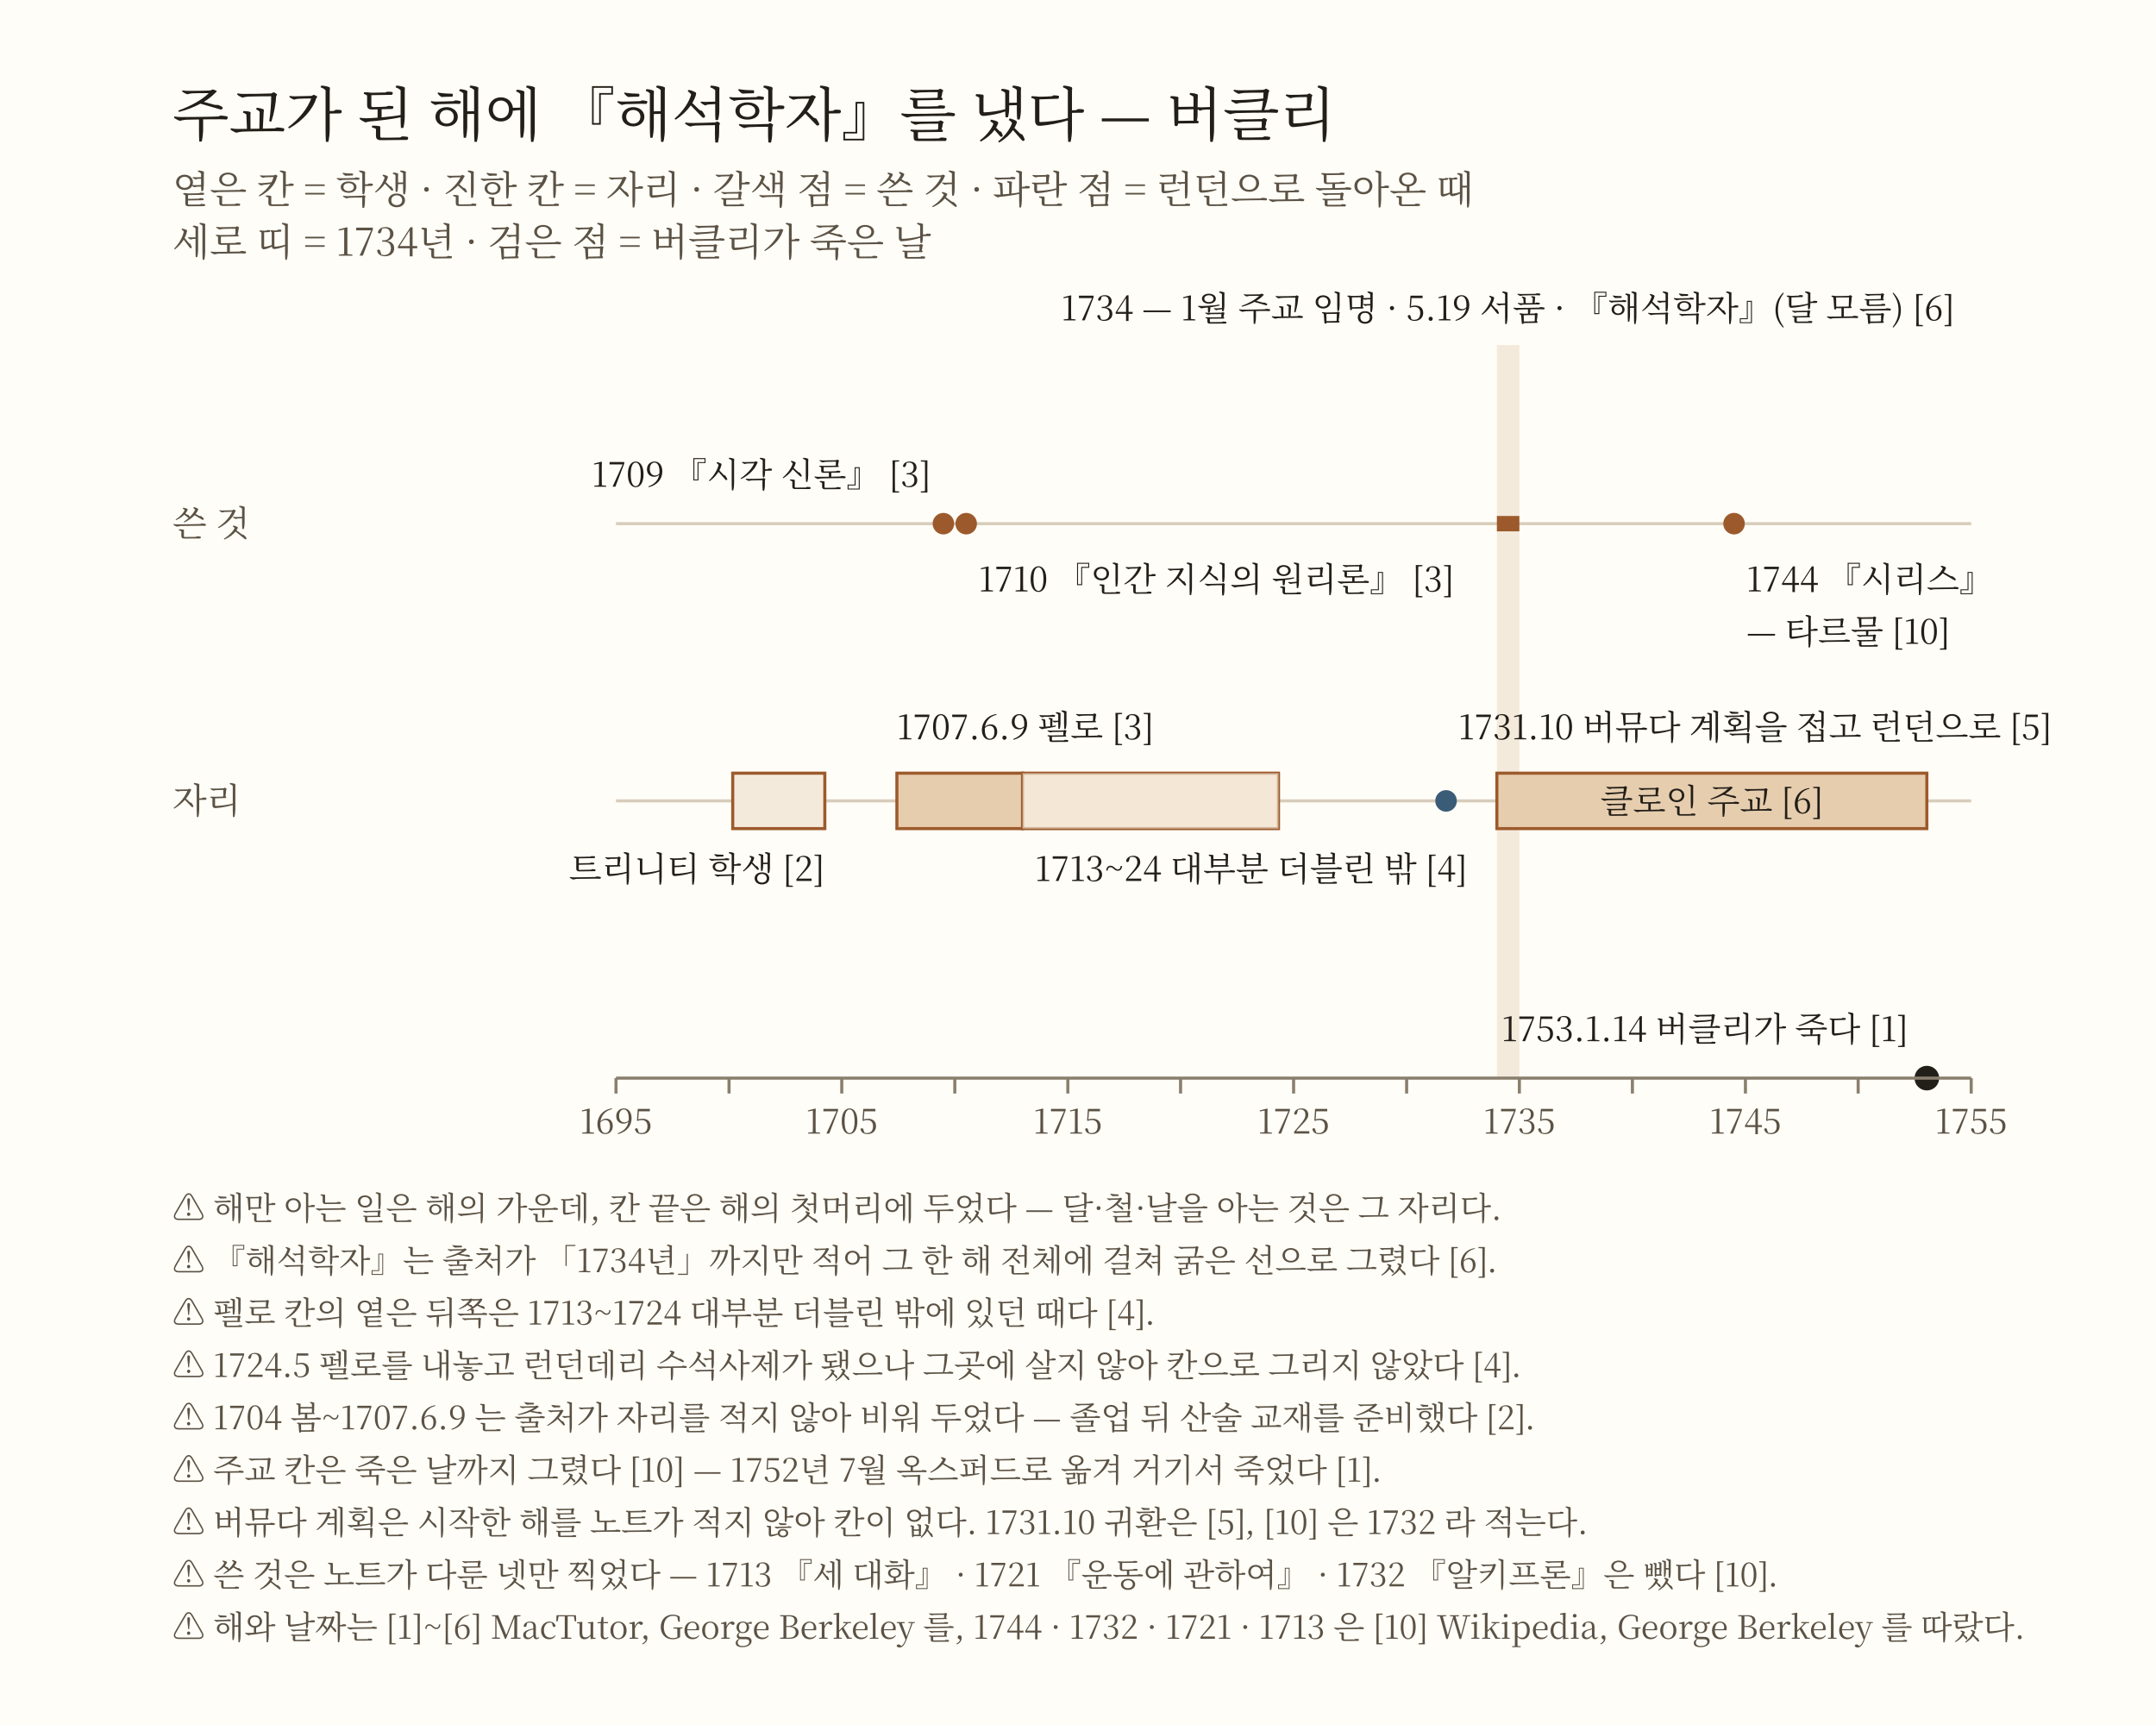
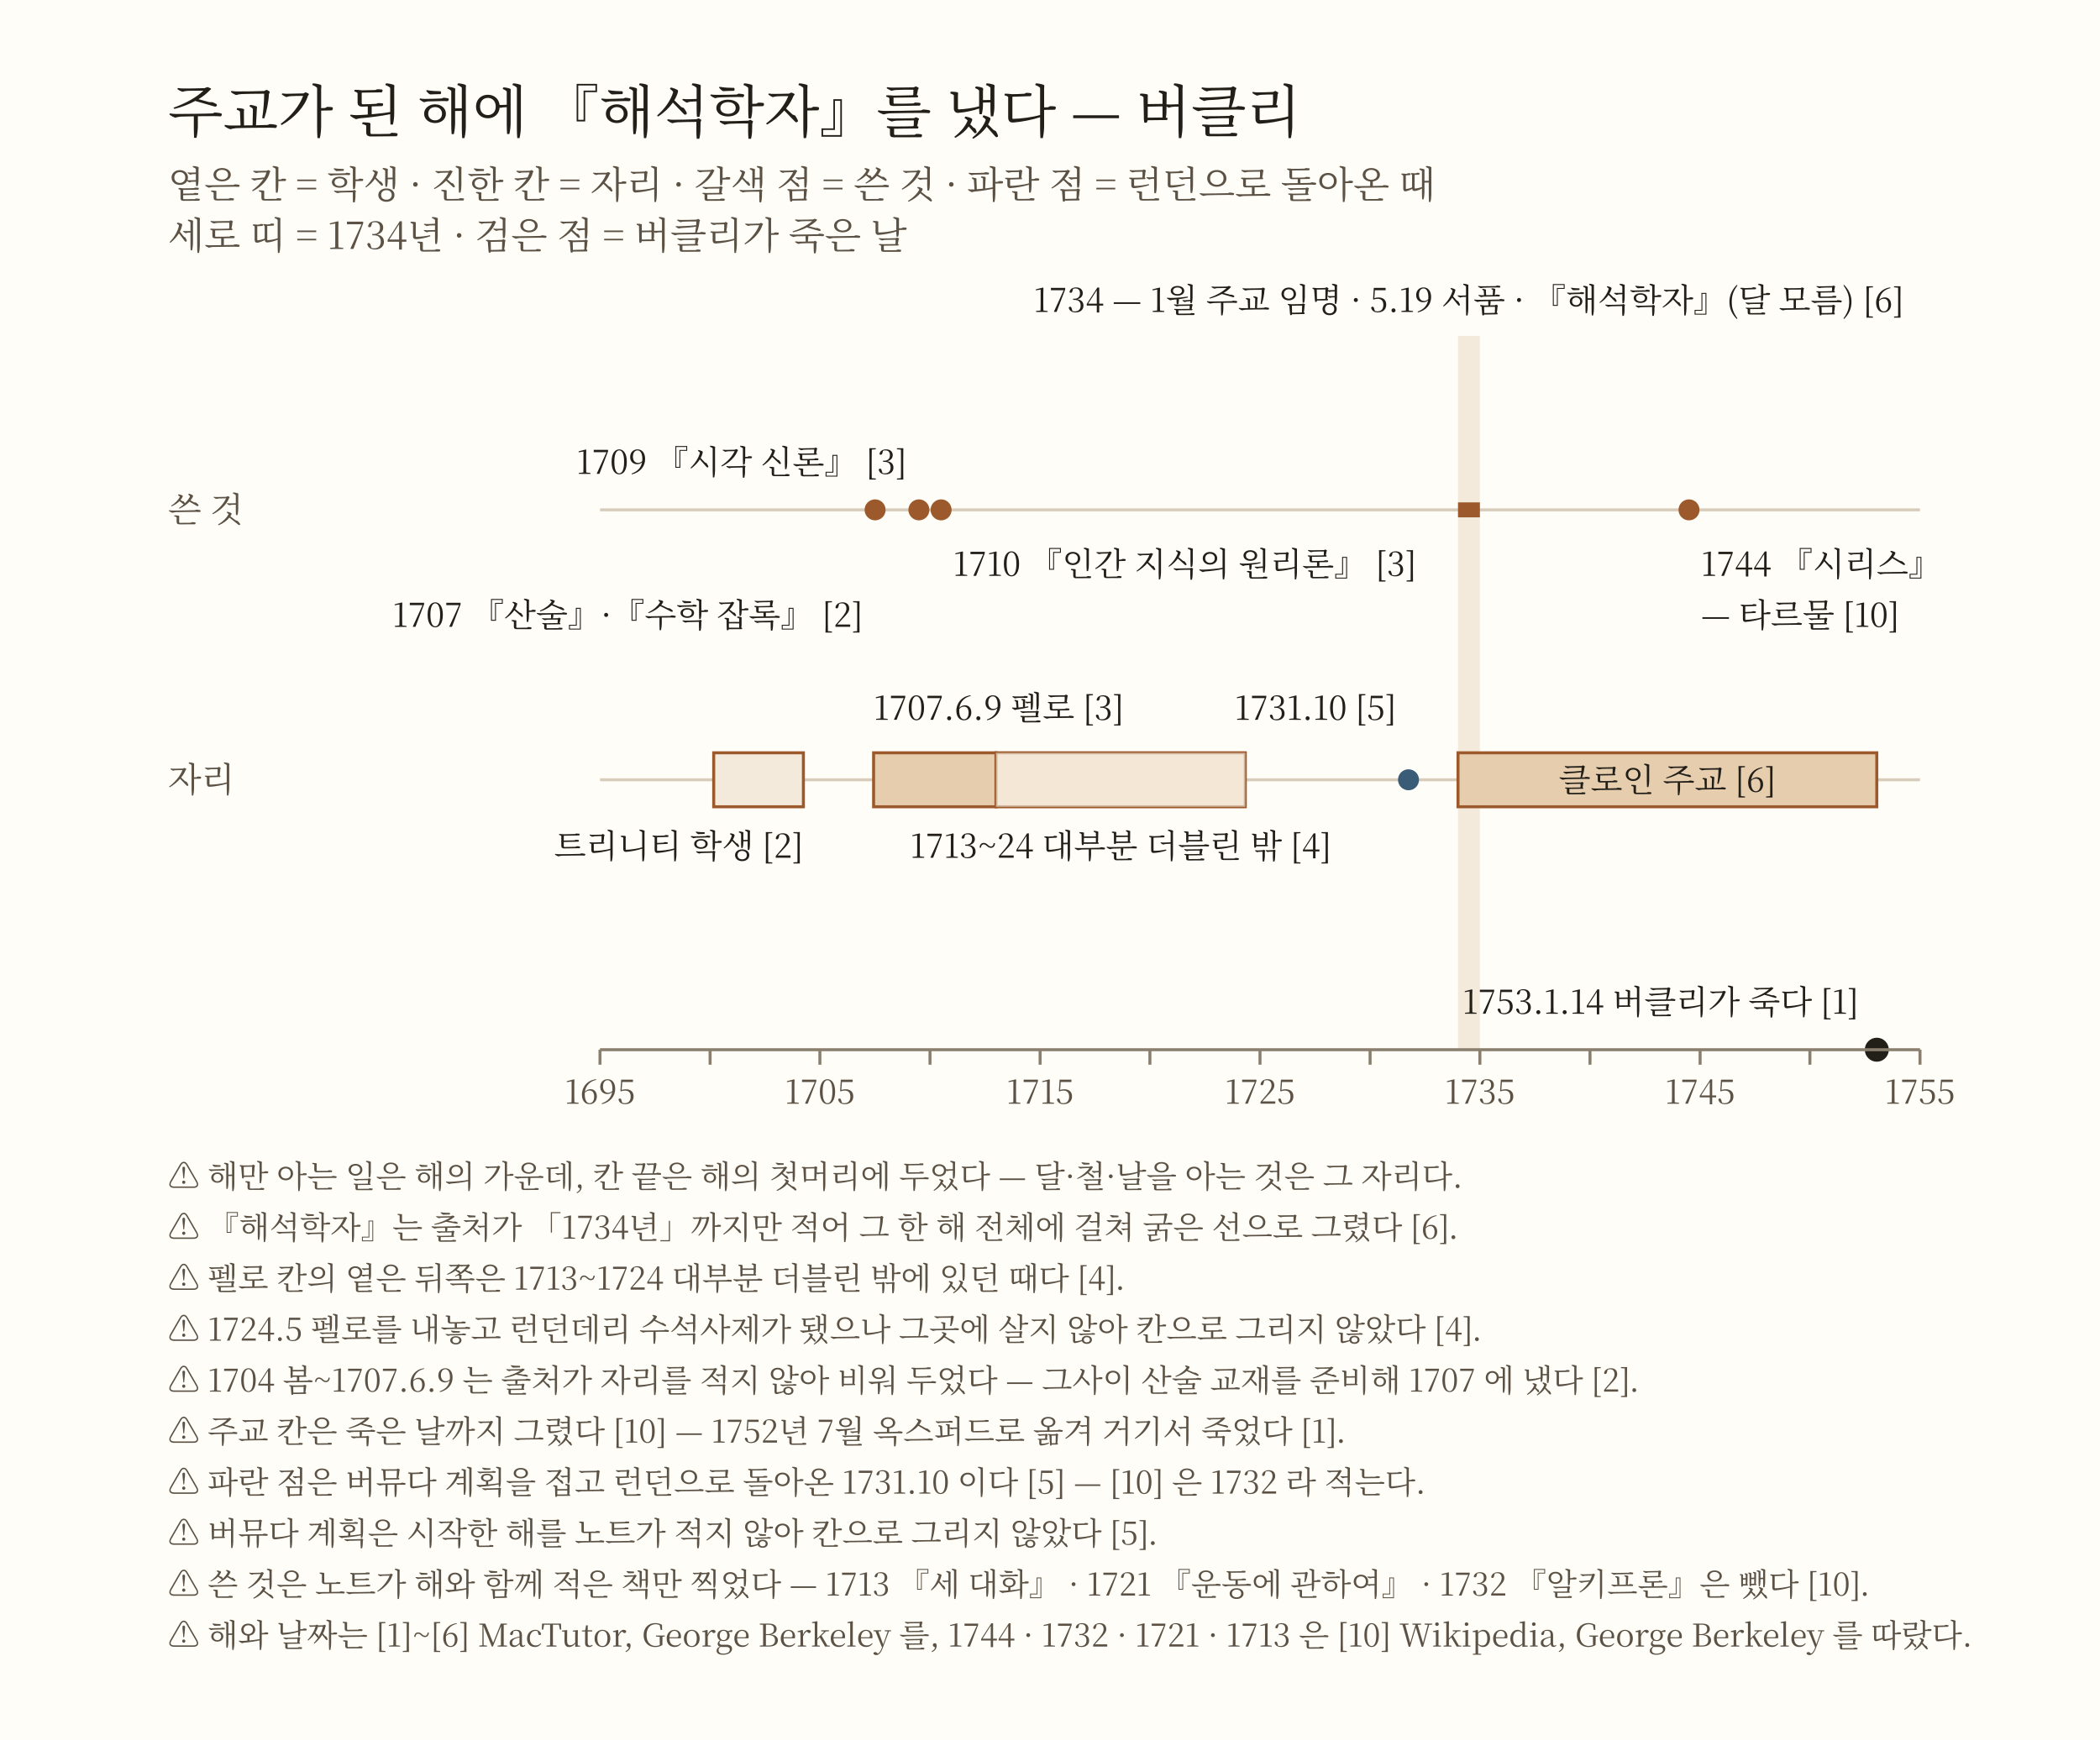
- <svg xmlns="http://www.w3.org/2000/svg" viewBox="0 0 700 560" width="700" height="560" role="img" aria-label="그림 위쪽에 「주교가 된 해에 『해석학자』를 냈다 — 버클리」라는 표제가 있고 그 아래에 두 줄로 옅은 칸은 학생, 진한 칸은 자리, 갈색 점은 쓴 것, 파란 점은 런던으로 돌아온 때, 세로 띠는 1734년, 검은 점은 버클리가 죽은 날이라는 부호표가 있다. 가로축은 1695년부터 1755년까지 다섯 해마다 눈금이 있고 열 해마다 숫자가 적혀 있다. 줄이 둘 있고 줄 이름은 왼쪽 끝에 쓴 것, 자리라고 적혀 있다. 1734년 한 해 너비의 옅은 세로 띠가 두 줄을 위아래로 지나고, 띠 위에 1734, 1월 주교 임명, 5.19 서품, 해석학자(달 모름)라고 적혀 있다. 쓴 것 줄에는 갈색 점이 셋 있다. 1709년 점 왼쪽 위에 1709 시각 신론, 1710년 점 오른쪽 아래에 1710 인간 지식의 원리론, 1744년 점 오른쪽 아래에 두 줄로 1744 시리스, 타르물이라고 적혀 있다. 1734년 띠 안에는 쓴 것 줄 위에 굵은 갈색 선이 그 한 해에 걸쳐 있다. 자리 줄에는 칸이 셋 있다. 1700년 3월부터 1704년 봄까지 옅은 칸이 있고 그 아래 왼쪽에 트리니티 학생이라고 적혀 있다. 1707년 6월 9일부터 1724년 5월까지 진한 칸이 있는데 1713년부터 뒤쪽은 옅게 덮여 있고, 칸 시작 위에 1707.6.9 펠로, 옅은 부분 아래에 1713~24 대부분 더블린 밖이라고 적혀 있다. 1734년부터 1753년 1월 14일까지 진한 칸이 있고 칸 안에 클로인 주교라고 적혀 있다. 자리 줄 1731년 10월 자리에 파란 점이 있고 그 오른쪽 위에 1731.10 버뮤다 계획을 접고 런던으로라고 적혀 있다. 가로축 위 1753년 1월 14일 자리에 검은 점이 있고 그 왼쪽 위에 1753.1.14 버클리가 죽다라고 적혀 있다. 아래에 단서가 아홉 줄 있다. 첫째, 해만 아는 일은 해의 가운데, 칸 끝은 해의 첫머리에 두었고 달, 철, 날을 아는 것은 그 자리다. 둘째, 해석학자는 출처가 1734년까지만 적어 그 한 해 전체에 걸쳐 굵은 선으로 그렸다. 셋째, 펠로 칸의 옅은 뒤쪽은 1713~1724 대부분 더블린 밖에 있던 때다. 넷째, 1724.5 펠로를 내놓고 런던데리 수석사제가 됐으나 그곳에 살지 않아 칸으로 그리지 않았다. 다섯째, 1704 봄부터 1707.6.9 까지는 출처가 자리를 적지 않아 비워 두었고, 졸업 뒤 산술 교재를 준비했다. 여섯째, 주교 칸은 죽은 날까지 그렸고 1752년 7월 옥스퍼드로 옮겨 거기서 죽었다. 일곱째, 버뮤다 계획은 시작한 해를 노트가 적지 않아 칸이 없고, 1731.10 귀환은 5번을 따랐으며 10번은 1732 라 적는다. 여덟째, 쓴 것은 노트가 다룬 넷만 찍었고 1713 세 대화, 1721 운동에 관하여, 1732 알키프론은 뺐다. 아홉째, 해와 날짜는 1번부터 6번까지 MacTutor, George Berkeley 를, 1744, 1732, 1721, 1713 은 10번 Wikipedia, George Berkeley 를 따랐다">
+ <svg xmlns="http://www.w3.org/2000/svg" viewBox="0 0 700 580" width="700" height="580" role="img" aria-label="그림 위쪽에 「주교가 된 해에 『해석학자』를 냈다 — 버클리」라는 표제가 있고 그 아래에 두 줄로 옅은 칸은 학생, 진한 칸은 자리, 갈색 점은 쓴 것, 파란 점은 런던으로 돌아온 때, 세로 띠는 1734년, 검은 점은 버클리가 죽은 날이라는 부호표가 있다. 가로축은 1695년부터 1755년까지 다섯 해마다 눈금이 있고 열 해마다 숫자가 적혀 있다. 줄이 둘 있고 줄 이름은 왼쪽 끝에 쓴 것, 자리라고 적혀 있다. 1734년 한 해 너비의 옅은 세로 띠가 두 줄을 위아래로 지나고, 띠 위에 1734, 1월 주교 임명, 5.19 서품, 해석학자(달 모름)라고 적혀 있다. 쓴 것 줄에는 갈색 점이 넷 있다. 1707년 점 왼쪽 아래에 1707 산술, 수학 잡록, 1709년 점 왼쪽 위에 1709 시각 신론, 1710년 점 오른쪽 아래에 1710 인간 지식의 원리론, 1744년 점 오른쪽 아래에 두 줄로 1744 시리스, 타르물이라고 적혀 있다. 1734년 띠 안에는 쓴 것 줄 위에 굵은 갈색 선이 그 한 해에 걸쳐 있다. 자리 줄에는 칸이 셋 있다. 1700년 3월부터 1704년 봄까지 옅은 칸이 있고 그 아래 왼쪽에 트리니티 학생이라고 적혀 있다. 1707년 6월 9일부터 1724년 5월까지 진한 칸이 있는데 1713년부터 뒤쪽은 옅게 덮여 있고, 칸 시작 위에 1707.6.9 펠로, 옅은 부분 가운데 아래에 1713~24 대부분 더블린 밖이라고 적혀 있다. 1734년부터 1753년 1월 14일까지 진한 칸이 있고 칸 안에 클로인 주교라고 적혀 있다. 자리 줄 1731년 10월 자리에 파란 점이 있고 그 왼쪽 위에 1731.10 이라고 적혀 있다. 가로축 위 1753년 1월 14일 자리에 검은 점이 있고 그 왼쪽 위에 1753.1.14 버클리가 죽다라고 적혀 있다. 아래에 단서가 열 줄 있다. 첫째, 해만 아는 일은 해의 가운데, 칸 끝은 해의 첫머리에 두었고 달, 철, 날을 아는 것은 그 자리다. 둘째, 해석학자는 출처가 1734년까지만 적어 그 한 해 전체에 걸쳐 굵은 선으로 그렸다. 셋째, 펠로 칸의 옅은 뒤쪽은 1713~1724 대부분 더블린 밖에 있던 때다. 넷째, 1724.5 펠로를 내놓고 런던데리 수석사제가 됐으나 그곳에 살지 않아 칸으로 그리지 않았다. 다섯째, 1704 봄부터 1707.6.9 까지는 출처가 자리를 적지 않아 비워 두었고, 그사이 산술 교재를 준비해 1707 에 냈다. 여섯째, 주교 칸은 죽은 날까지 그렸고 1752년 7월 옥스퍼드로 옮겨 거기서 죽었다. 일곱째, 파란 점은 버뮤다 계획을 접고 런던으로 돌아온 1731.10 이고 10번은 1732 라 적는다. 여덟째, 버뮤다 계획은 시작한 해를 노트가 적지 않아 칸으로 그리지 않았다. 아홉째, 쓴 것은 노트가 해와 함께 적은 책만 찍었고 1713 세 대화, 1721 운동에 관하여, 1732 알키프론은 뺐다. 열째, 해와 날짜는 1번부터 6번까지 MacTutor, George Berkeley 를, 1744, 1732, 1721, 1713 은 10번 Wikipedia, George Berkeley 를 따랐다">
  <style>
    text{font-family:EB Garamond, Georgia, 'Noto Serif KR', 'Noto Serif CJK KR', NanumMyeongjo, Batang, AppleMyungjo, serif;fill:#221E18;}
    .h1{font-size:19px;} .h2{font-size:12.5px;fill:#5B5245;}
    .grp{font-size:11.5px;fill:#5B5245;}
    .ev{font-size:11px;} .yr{font-size:11px;fill:#5B5245;}
    .bg{fill:#FFFDF7;}
    .lane{stroke:#D8CDBB;stroke-width:1;}
    .seg{fill:#F4EADC;stroke:#9C5A2C;stroke-width:1;}
    .seg2{fill:#E6CDAE;stroke:#9C5A2C;stroke-width:1;}
    .mk{fill:#9C5A2C;} .bl{fill:#3A5C77;} .pt{fill:#221E18;}
    .dash{stroke:#5B5245;stroke-width:1;stroke-dasharray:3 3;}
    .brk{stroke:#5B5245;stroke-width:1.2;fill:none;}
    .axis{stroke:#8A7F6E;stroke-width:1;}
    .warn{font-size:10.5px;fill:#5B5245;}
  </style>
-   <rect class="bg" x="0" y="0" width="700" height="560" />
+   <rect class="bg" x="0" y="0" width="700" height="580" />
  <text class="h1" x="56" y="44" text-anchor="start">주교가 된 해에 『해석학자』를 냈다 — 버클리</text>
  <text class="h2" x="56" y="66" text-anchor="start">옅은 칸 = 학생 · 진한 칸 = 자리 · 갈색 점 = 쓴 것 · 파란 점 = 런던으로 돌아온 때</text>
  <text class="h2" x="56" y="83" text-anchor="start">세로 띠 = 1734년 · 검은 점 = 버클리가 죽은 날</text>
  <rect x="486.0" y="112" width="7.3" height="238" fill="#F4EADC" />
  <text class="ev" x="489.6" y="104" text-anchor="middle">1734 — 1월 주교 임명 · 5.19 서품 · 『해석학자』(달 모름) [6]</text>
  <line class="lane" x1="200" y1="170" x2="640" y2="170" />
  <text class="grp" x="56" y="174" text-anchor="start">쓴 것</text>
  <line class="lane" x1="200" y1="260" x2="640" y2="260" />
  <text class="grp" x="56" y="264" text-anchor="start">자리</text>
+   <circle class="mk" cx="291.7" cy="170" r="3.5" />
+   <text class="ev" x="287.7" y="209" text-anchor="end">1707 『산술』·『수학 잡록』 [2]</text>
  <circle class="mk" cx="306.3" cy="170" r="3.5" />
  <text class="ev" x="302.3" y="158" text-anchor="end">1709 『시각 신론』 [3]</text>
  <circle class="mk" cx="313.7" cy="170" r="3.5" />
  <text class="ev" x="317.7" y="192" text-anchor="start">1710 『인간 지식의 원리론』 [3]</text>
  <line x1="486.0" y1="170" x2="493.3" y2="170" stroke="#9C5A2C" stroke-width="5" />
  <circle class="mk" cx="563.0" cy="170" r="3.5" />
  <text class="ev" x="567.0" y="192" text-anchor="start">1744 『시리스』</text>
  <text class="ev" x="567.0" y="209" text-anchor="start">— 타르물 [10]</text>
  <rect class="seg" x="237.9" y="251" width="29.9" height="18" />
  <rect class="seg2" x="291.2" y="251" width="40.8" height="18" />
  <rect class="seg2" x="332.0" y="251" width="83.1" height="18" />
  <rect x="332.0" y="251" width="83.1" height="18" fill="#FFFDF7" fill-opacity="0.55" />
  <rect class="seg2" x="486.0" y="251" width="139.6" height="18" />
  <circle class="bl" cx="469.5" cy="260" r="3.5" />
  <text class="ev" x="267.8" y="286" text-anchor="end">트리니티 학생 [2]</text>
  <text class="ev" x="291.2" y="240" text-anchor="start">1707.6.9 펠로 [3]</text>
-   <text class="ev" x="336.0" y="286" text-anchor="start">1713~24 대부분 더블린 밖 [4]</text>
-   <text class="ev" x="473.5" y="240" text-anchor="start">1731.10 버뮤다 계획을 접고 런던으로 [5]</text>
+   <text class="ev" x="373.6" y="286" text-anchor="middle">1713~24 대부분 더블린 밖 [4]</text>
+   <text class="ev" x="465.5" y="240" text-anchor="end">1731.10 [5]</text>
  <text class="ev" x="555.8" y="264" text-anchor="middle">클로인 주교 [6]</text>
  <circle class="pt" cx="625.6" cy="350" r="4" />
  <text class="ev" x="619.6" y="338" text-anchor="end">1753.1.14 버클리가 죽다 [1]</text>
  <line class="axis" x1="200" y1="350" x2="640" y2="350" />
  <line class="axis" x1="200.0" y1="350" x2="200.0" y2="355" />
  <text class="yr" x="200.0" y="368" text-anchor="middle">1695</text>
  <line class="axis" x1="236.7" y1="350" x2="236.7" y2="355" />
  <line class="axis" x1="273.3" y1="350" x2="273.3" y2="355" />
  <text class="yr" x="273.3" y="368" text-anchor="middle">1705</text>
  <line class="axis" x1="310.0" y1="350" x2="310.0" y2="355" />
  <line class="axis" x1="346.7" y1="350" x2="346.7" y2="355" />
  <text class="yr" x="346.7" y="368" text-anchor="middle">1715</text>
  <line class="axis" x1="383.3" y1="350" x2="383.3" y2="355" />
  <line class="axis" x1="420.0" y1="350" x2="420.0" y2="355" />
  <text class="yr" x="420.0" y="368" text-anchor="middle">1725</text>
  <line class="axis" x1="456.7" y1="350" x2="456.7" y2="355" />
  <line class="axis" x1="493.3" y1="350" x2="493.3" y2="355" />
  <text class="yr" x="493.3" y="368" text-anchor="middle">1735</text>
  <line class="axis" x1="530.0" y1="350" x2="530.0" y2="355" />
  <line class="axis" x1="566.7" y1="350" x2="566.7" y2="355" />
  <text class="yr" x="566.7" y="368" text-anchor="middle">1745</text>
  <line class="axis" x1="603.3" y1="350" x2="603.3" y2="355" />
  <line class="axis" x1="640.0" y1="350" x2="640.0" y2="355" />
  <text class="yr" x="640.0" y="368" text-anchor="middle">1755</text>
  <text class="warn" x="56" y="396">⚠ 해만 아는 일은 해의 가운데, 칸 끝은 해의 첫머리에 두었다 — 달·철·날을 아는 것은 그 자리다.</text>
  <text class="warn" x="56" y="413">⚠ 『해석학자』는 출처가 「1734년」까지만 적어 그 한 해 전체에 걸쳐 굵은 선으로 그렸다 [6].</text>
  <text class="warn" x="56" y="430">⚠ 펠로 칸의 옅은 뒤쪽은 1713~1724 대부분 더블린 밖에 있던 때다 [4].</text>
  <text class="warn" x="56" y="447">⚠ 1724.5 펠로를 내놓고 런던데리 수석사제가 됐으나 그곳에 살지 않아 칸으로 그리지 않았다 [4].</text>
-   <text class="warn" x="56" y="464">⚠ 1704 봄~1707.6.9 는 출처가 자리를 적지 않아 비워 두었다 — 졸업 뒤 산술 교재를 준비했다 [2].</text>
+   <text class="warn" x="56" y="464">⚠ 1704 봄~1707.6.9 는 출처가 자리를 적지 않아 비워 두었다 — 그사이 산술 교재를 준비해 1707 에 냈다 [2].</text>
  <text class="warn" x="56" y="481">⚠ 주교 칸은 죽은 날까지 그렸다 [10] — 1752년 7월 옥스퍼드로 옮겨 거기서 죽었다 [1].</text>
-   <text class="warn" x="56" y="498">⚠ 버뮤다 계획은 시작한 해를 노트가 적지 않아 칸이 없다. 1731.10 귀환은 [5], [10] 은 1732 라 적는다.</text>
-   <text class="warn" x="56" y="515">⚠ 쓴 것은 노트가 다룬 넷만 찍었다 — 1713 『세 대화』 · 1721 『운동에 관하여』 · 1732 『알키프론』은 뺐다 [10].</text>
-   <text class="warn" x="56" y="532">⚠ 해와 날짜는 [1]~[6] MacTutor, George Berkeley 를, 1744 · 1732 · 1721 · 1713 은 [10] Wikipedia, George Berkeley 를 따랐다.</text>
+   <text class="warn" x="56" y="498">⚠ 파란 점은 버뮤다 계획을 접고 런던으로 돌아온 1731.10 이다 [5] — [10] 은 1732 라 적는다.</text>
+   <text class="warn" x="56" y="515">⚠ 버뮤다 계획은 시작한 해를 노트가 적지 않아 칸으로 그리지 않았다 [5].</text>
+   <text class="warn" x="56" y="532">⚠ 쓴 것은 노트가 해와 함께 적은 책만 찍었다 — 1713 『세 대화』 · 1721 『운동에 관하여』 · 1732 『알키프론』은 뺐다 [10].</text>
+   <text class="warn" x="56" y="549">⚠ 해와 날짜는 [1]~[6] MacTutor, George Berkeley 를, 1744 · 1732 · 1721 · 1713 은 [10] Wikipedia, George Berkeley 를 따랐다.</text>
</svg>
